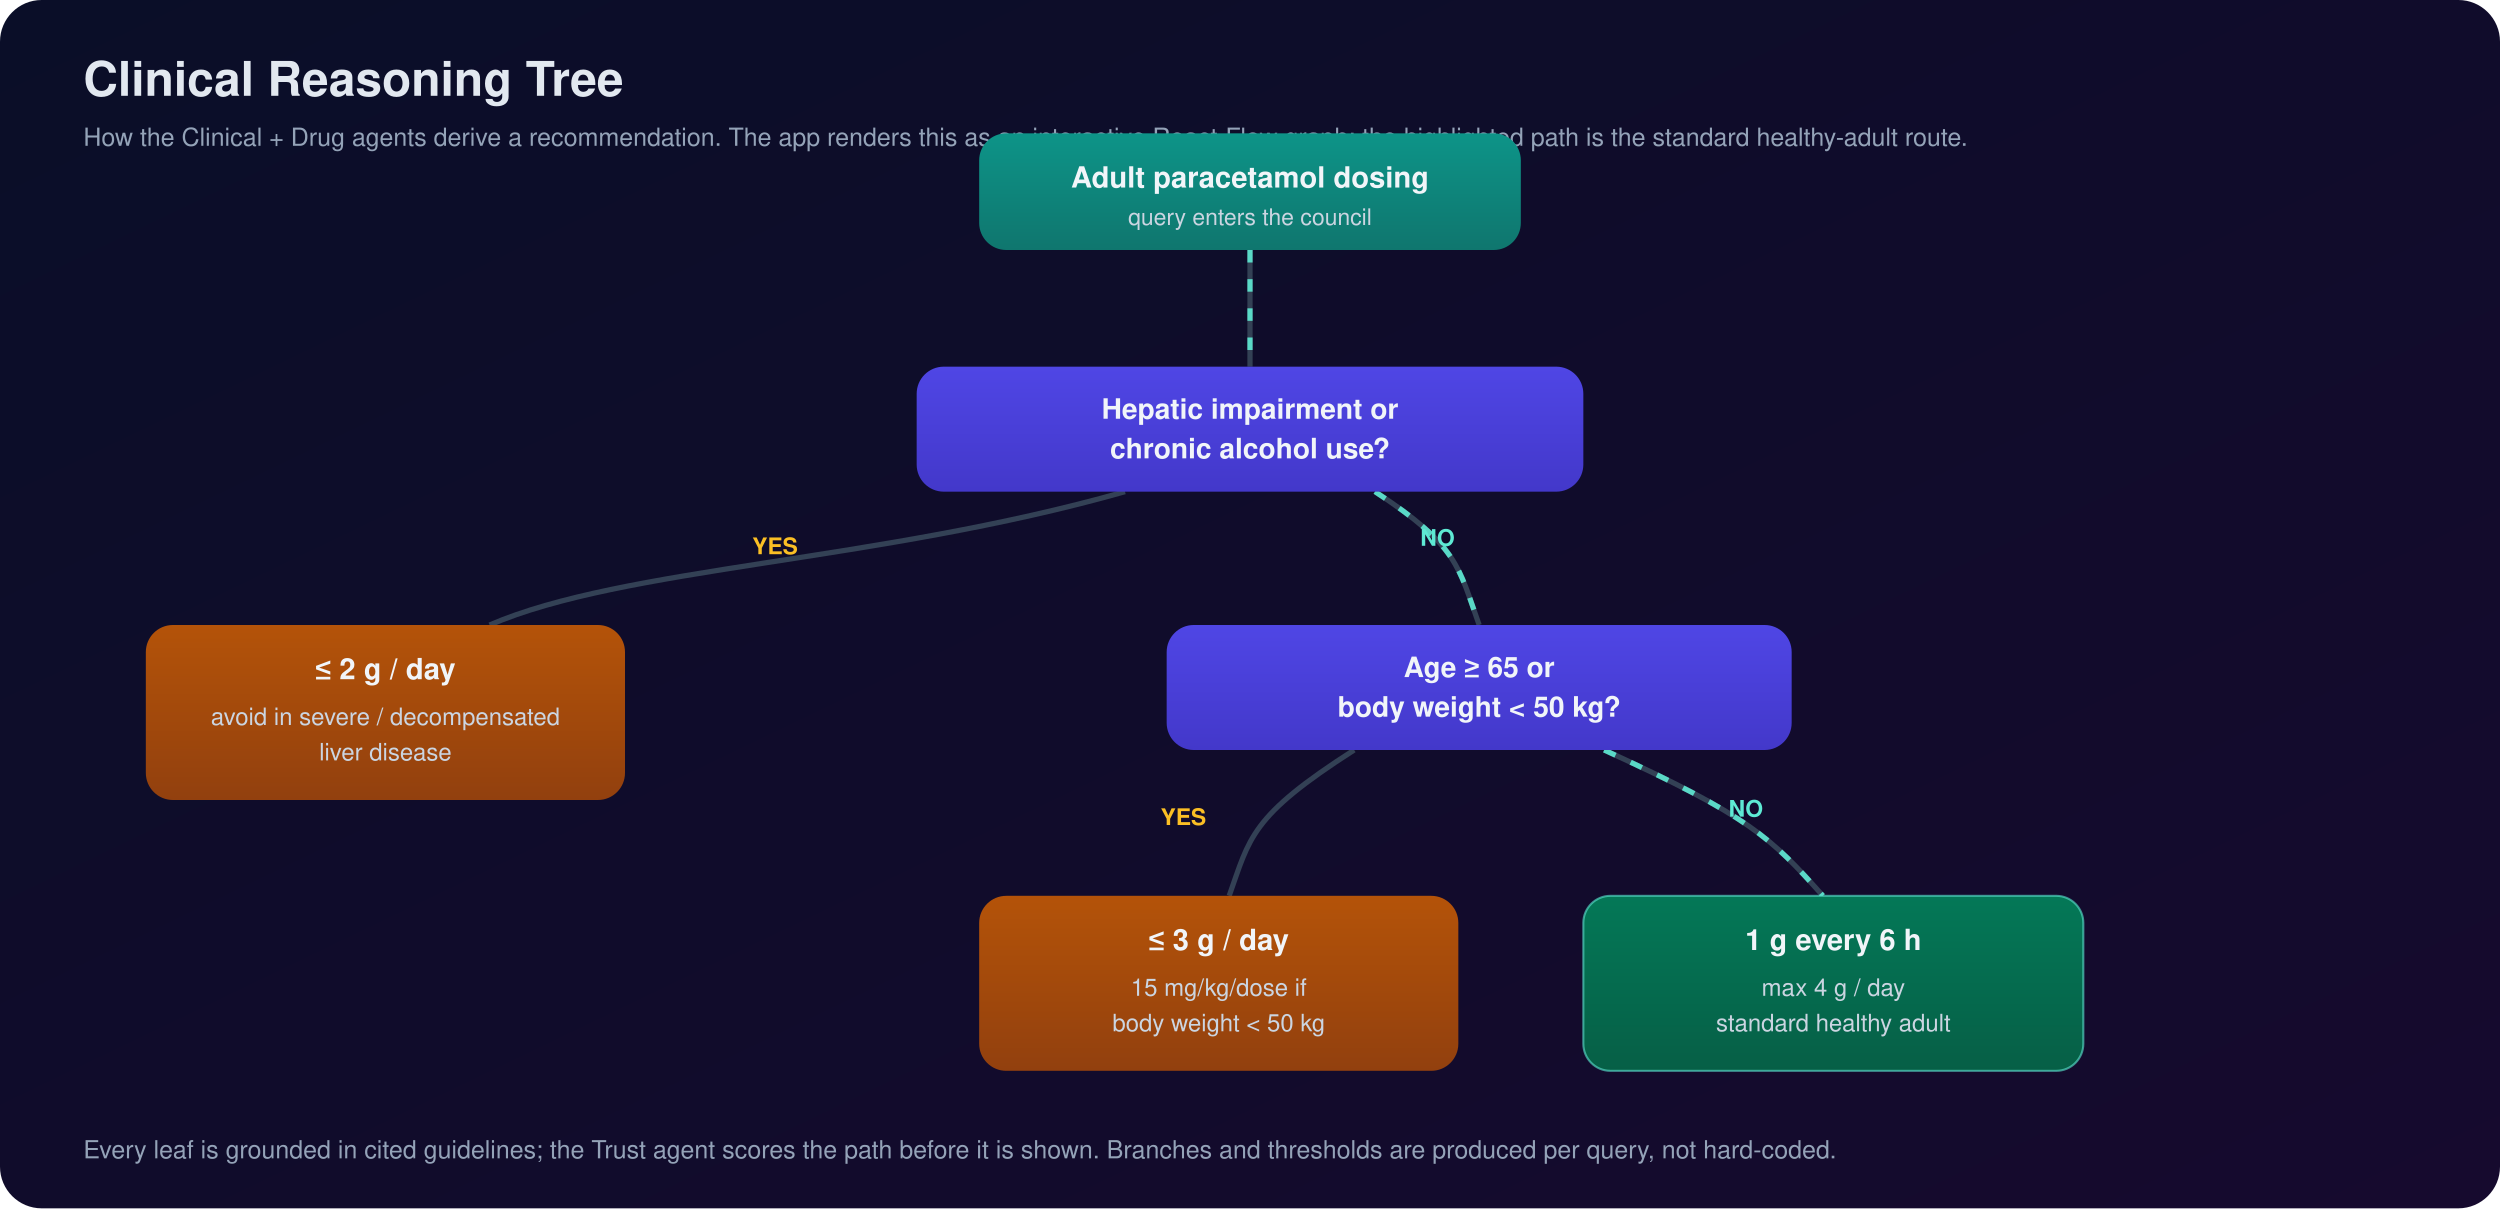
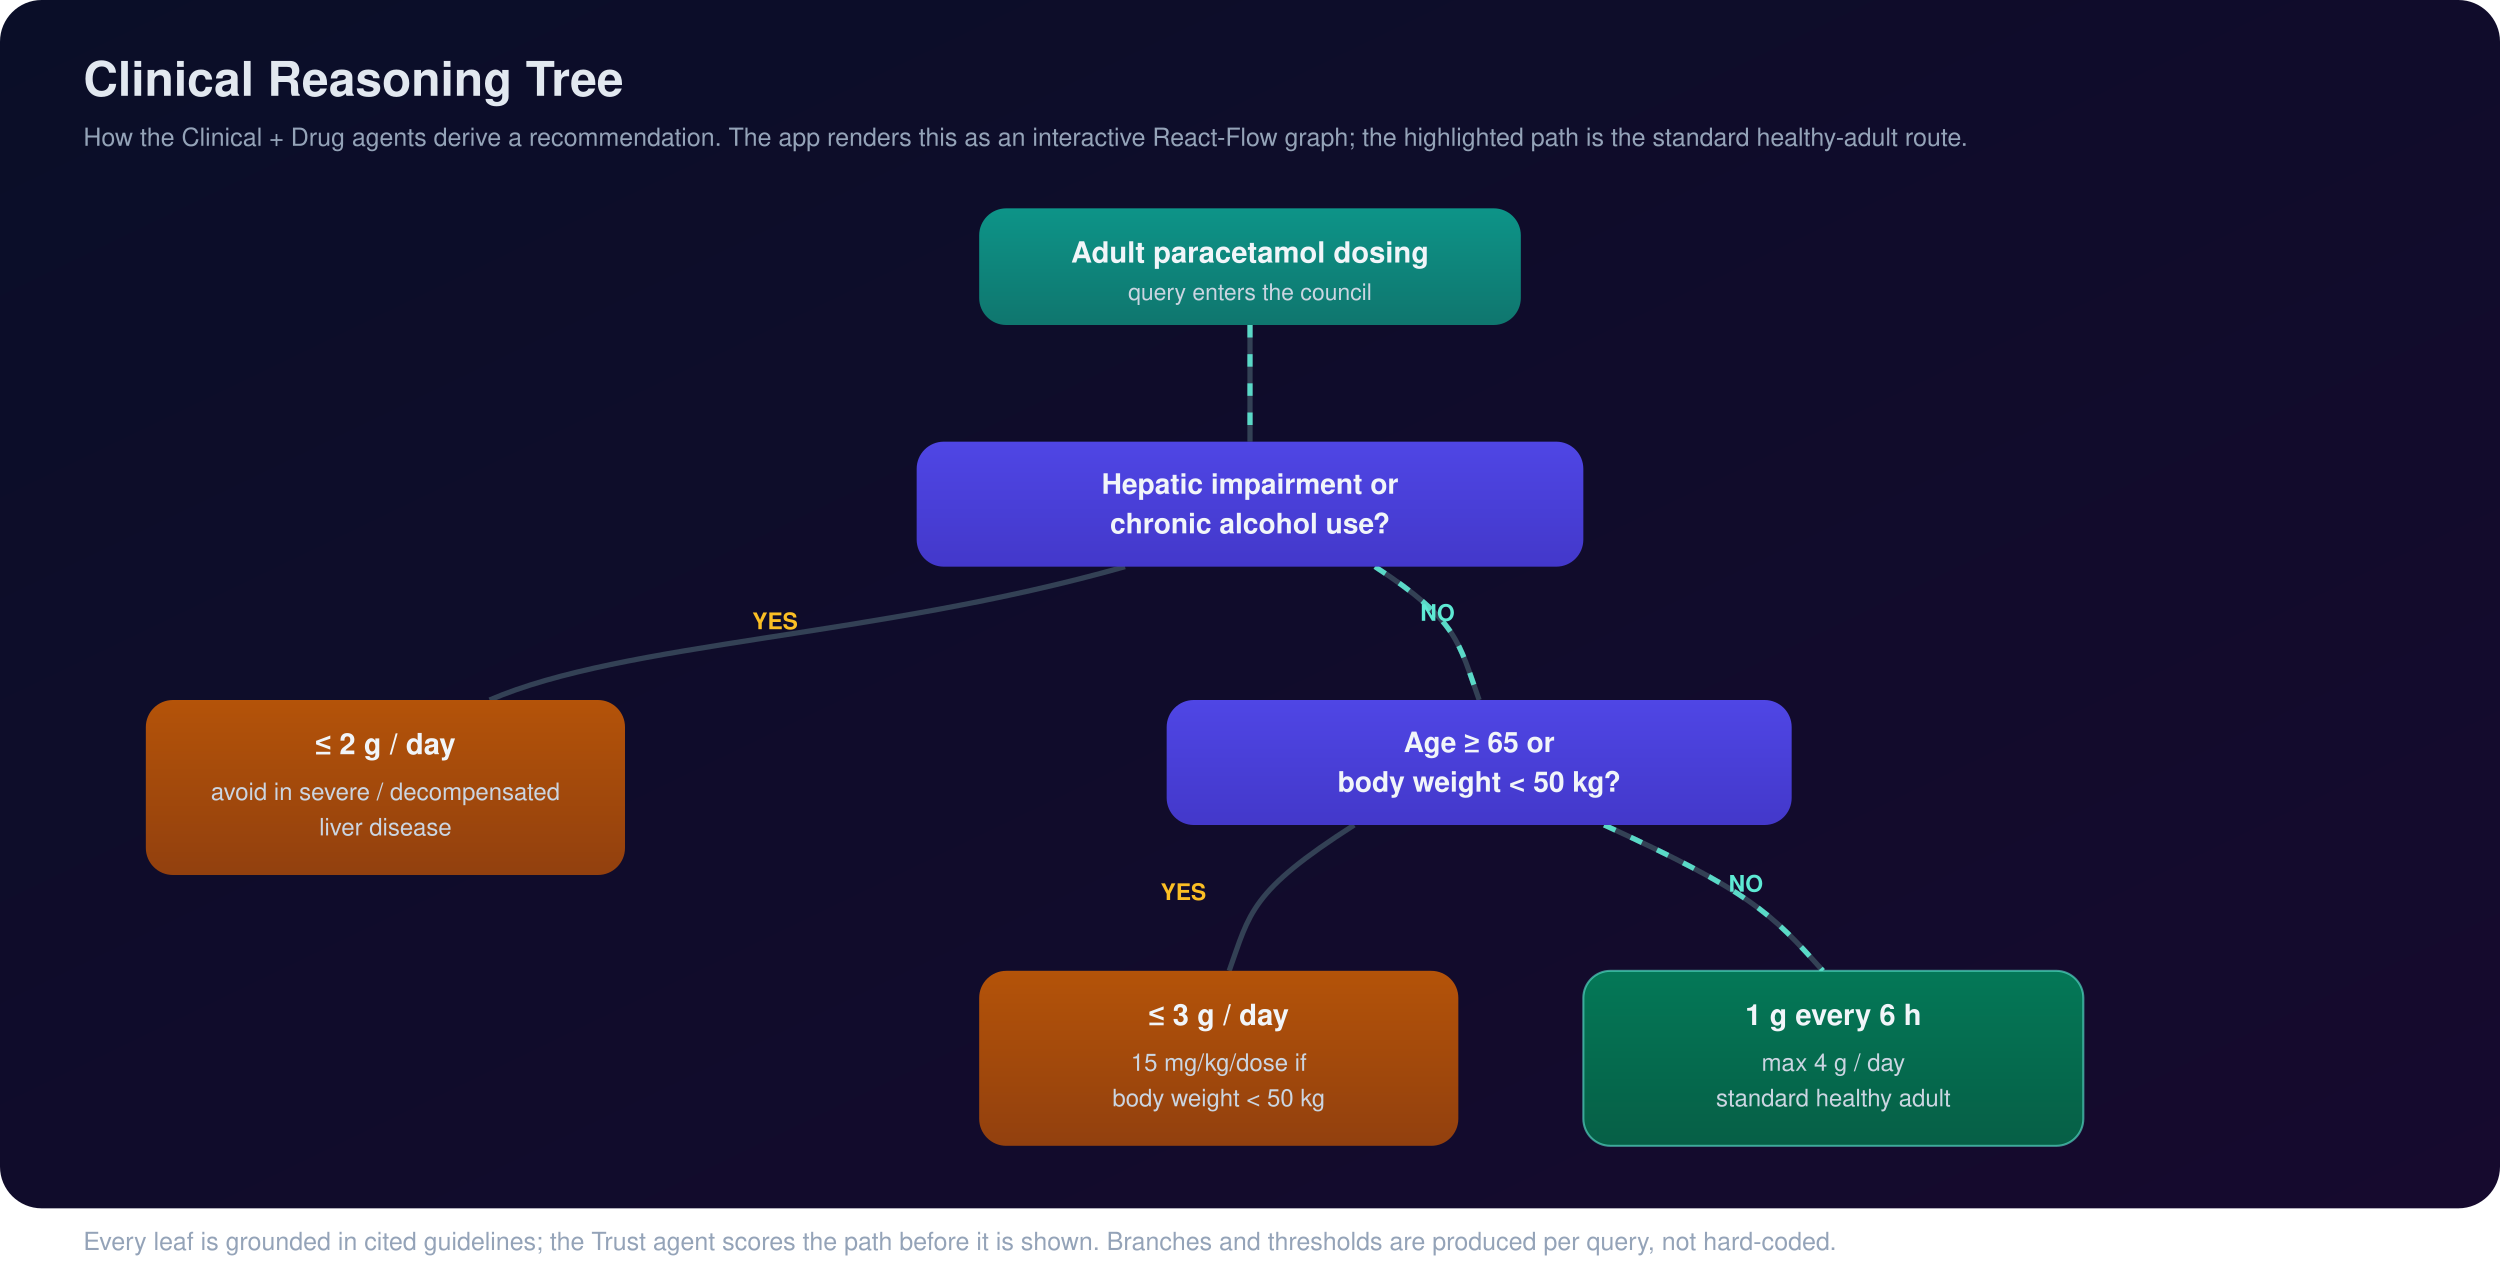
- <svg xmlns="http://www.w3.org/2000/svg" viewBox="0 0 1200 580" width="1200" height="580" role="img" aria-label="CerebraLink clinical reasoning decision tree">
+ <svg xmlns="http://www.w3.org/2000/svg" viewBox="0 0 1200 614" width="1200" height="614" role="img" aria-label="CerebraLink clinical reasoning decision tree">
  <defs>
    <linearGradient id="dbg" x1="0" y1="0" x2="1" y2="1">
      <stop offset="0%" stop-color="#0a0e28" />
      <stop offset="100%" stop-color="#160a2e" />
    </linearGradient>
    <linearGradient id="root" x1="0" y1="0" x2="0" y2="1">
      <stop offset="0%" stop-color="#0d9488" />
      <stop offset="100%" stop-color="#0f766e" />
    </linearGradient>
    <linearGradient id="dec" x1="0" y1="0" x2="0" y2="1">
      <stop offset="0%" stop-color="#4f46e5" />
      <stop offset="100%" stop-color="#4338ca" />
    </linearGradient>
    <linearGradient id="warn" x1="0" y1="0" x2="0" y2="1">
      <stop offset="0%" stop-color="#b45309" />
      <stop offset="100%" stop-color="#92400e" />
    </linearGradient>
    <linearGradient id="ok" x1="0" y1="0" x2="0" y2="1">
      <stop offset="0%" stop-color="#047857" />
      <stop offset="100%" stop-color="#065f46" />
    </linearGradient>
    <style>
      text{font-family:'Segoe UI',Helvetica,Arial,sans-serif}
      .h{fill:#e2e8f0;font-weight:800}.t{fill:#94a3b8;font-size:12px}
      .nt{fill:#f1f5f9;font-weight:700}.ns{fill:#cbd5e1}
      .yes{fill:#fbbf24;font-size:11px;font-weight:700}.no{fill:#5eead4;font-size:11px;font-weight:700}
      /* solid edges are always visible; a dashed overlay flows along the recommended path */
      @keyframes flow{to{stroke-dashoffset:-28}}
      .flowpath{stroke-dasharray:6 8;animation:flow 1.3s linear infinite}
      @keyframes breathe{0%,100%{opacity:.9}50%{opacity:1}}
      .pulse{animation:breathe 3s ease-in-out infinite}
    </style>
  </defs>
  <rect width="1200" height="580" rx="20" fill="url(#dbg)" />
  <text x="40" y="46" class="h" font-size="23">Clinical Reasoning Tree</text>
  <text x="40" y="70" class="t" font-size="13.5">How the Clinical + Drug agents derive a recommendation. The app renders this as an interactive React-Flow graph; the highlighted path is the standard healthy-adult route.</text>
-   <g fill="none" stroke="#334155" stroke-width="2.5">
-     <path d="M600,120 V176" />
-     <path d="M540,236 C420,270 300,272 235,300" />
-     <path d="M660,236 C700,262 700,272 710,300" />
-     <path d="M650,360 C600,392 600,402 590,430" />
-     <path d="M770,360 C840,392 850,402 875,430" />
+   <g transform="translate(0,36)">
+     <g fill="none" stroke="#334155" stroke-width="2.5">
+       <path d="M600,120 V176" />
+       <path d="M540,236 C420,270 300,272 235,300" />
+       <path d="M660,236 C700,262 700,272 710,300" />
+       <path d="M650,360 C600,392 600,402 590,430" />
+       <path d="M770,360 C840,392 850,402 875,430" />
+     </g>
+     <g fill="none" stroke="#5eead4" stroke-width="2.5" opacity="0.9">
+       <path class="flowpath" d="M600,120 V176" />
+       <path class="flowpath" d="M660,236 C700,262 700,272 710,300" />
+       <path class="flowpath" d="M770,360 C840,392 850,402 875,430" />
+     </g>
+     <text x="372" y="266" class="yes" text-anchor="middle">YES</text>
+     <text x="690" y="262" class="no" text-anchor="middle">NO</text>
+     <text x="568" y="396" class="yes" text-anchor="middle">YES</text>
+     <text x="838" y="392" class="no" text-anchor="middle">NO</text>
+     <g transform="translate(470,64)">
+       <rect width="260" height="56" rx="13" fill="url(#root)" />
+       <text x="130" y="26" text-anchor="middle" class="nt" font-size="14">Adult paracetamol dosing</text>
+       <text x="130" y="44" text-anchor="middle" class="ns" font-size="11">query enters the council</text>
+     </g>
+     <g transform="translate(440,176)">
+       <rect width="320" height="60" rx="13" fill="url(#dec)" />
+       <text x="160" y="25" text-anchor="middle" class="nt" font-size="13.5">Hepatic impairment or</text>
+       <text x="160" y="44" text-anchor="middle" class="nt" font-size="13.5">chronic alcohol use?</text>
+     </g>
+     <g class="pulse" transform="translate(70,300)">
+       <rect width="230" height="84" rx="13" fill="url(#warn)" />
+       <text x="115" y="26" text-anchor="middle" class="nt" font-size="14">≤ 2 g / day</text>
+       <text x="115" y="48" text-anchor="middle" class="ns" font-size="11.5">avoid in severe / decompensated</text>
+       <text x="115" y="65" text-anchor="middle" class="ns" font-size="11.5">liver disease</text>
+     </g>
+     <g transform="translate(560,300)">
+       <rect width="300" height="60" rx="13" fill="url(#dec)" />
+       <text x="150" y="25" text-anchor="middle" class="nt" font-size="13.5">Age ≥ 65 or</text>
+       <text x="150" y="44" text-anchor="middle" class="nt" font-size="13.5">body weight &lt; 50 kg?</text>
+     </g>
+     <g class="pulse" transform="translate(470,430)">
+       <rect width="230" height="84" rx="13" fill="url(#warn)" />
+       <text x="115" y="26" text-anchor="middle" class="nt" font-size="14">≤ 3 g / day</text>
+       <text x="115" y="48" text-anchor="middle" class="ns" font-size="11.5">15 mg/kg/dose if</text>
+       <text x="115" y="65" text-anchor="middle" class="ns" font-size="11.5">body weight &lt; 50 kg</text>
+     </g>
+     <g class="pulse" transform="translate(760,430)">
+       <rect width="240" height="84" rx="13" fill="url(#ok)" stroke="#5eead4" stroke-opacity="0.6" />
+       <text x="120" y="26" text-anchor="middle" class="nt" font-size="14">1 g every 6 h</text>
+       <text x="120" y="48" text-anchor="middle" class="ns" font-size="11.5">max 4 g / day</text>
+       <text x="120" y="65" text-anchor="middle" class="ns" font-size="11.5">standard healthy adult</text>
+     </g>
  </g>
-   <g fill="none" stroke="#5eead4" stroke-width="2.5" opacity="0.9">
-     <path class="flowpath" d="M600,120 V176" />
-     <path class="flowpath" d="M660,236 C700,262 700,272 710,300" />
-     <path class="flowpath" d="M770,360 C840,392 850,402 875,430" />
-   </g>
-   <text x="372" y="266" class="yes" text-anchor="middle">YES</text>
-   <text x="690" y="262" class="no" text-anchor="middle">NO</text>
-   <text x="568" y="396" class="yes" text-anchor="middle">YES</text>
-   <text x="838" y="392" class="no" text-anchor="middle">NO</text>
-   <g transform="translate(470,64)">
-     <rect width="260" height="56" rx="13" fill="url(#root)" />
-     <text x="130" y="26" text-anchor="middle" class="nt" font-size="14">Adult paracetamol dosing</text>
-     <text x="130" y="44" text-anchor="middle" class="ns" font-size="11">query enters the council</text>
-   </g>
-   <g transform="translate(440,176)">
-     <rect width="320" height="60" rx="13" fill="url(#dec)" />
-     <text x="160" y="25" text-anchor="middle" class="nt" font-size="13.5">Hepatic impairment or</text>
-     <text x="160" y="44" text-anchor="middle" class="nt" font-size="13.5">chronic alcohol use?</text>
-   </g>
-   <g class="pulse" transform="translate(70,300)">
-     <rect width="230" height="84" rx="13" fill="url(#warn)" />
-     <text x="115" y="26" text-anchor="middle" class="nt" font-size="14">≤ 2 g / day</text>
-     <text x="115" y="48" text-anchor="middle" class="ns" font-size="11.5">avoid in severe / decompensated</text>
-     <text x="115" y="65" text-anchor="middle" class="ns" font-size="11.5">liver disease</text>
-   </g>
-   <g transform="translate(560,300)">
-     <rect width="300" height="60" rx="13" fill="url(#dec)" />
-     <text x="150" y="25" text-anchor="middle" class="nt" font-size="13.5">Age ≥ 65 or</text>
-     <text x="150" y="44" text-anchor="middle" class="nt" font-size="13.5">body weight &lt; 50 kg?</text>
-   </g>
-   <g class="pulse" transform="translate(470,430)">
-     <rect width="230" height="84" rx="13" fill="url(#warn)" />
-     <text x="115" y="26" text-anchor="middle" class="nt" font-size="14">≤ 3 g / day</text>
-     <text x="115" y="48" text-anchor="middle" class="ns" font-size="11.5">15 mg/kg/dose if</text>
-     <text x="115" y="65" text-anchor="middle" class="ns" font-size="11.5">body weight &lt; 50 kg</text>
-   </g>
-   <g class="pulse" transform="translate(760,430)">
-     <rect width="240" height="84" rx="13" fill="url(#ok)" stroke="#5eead4" stroke-opacity="0.6" />
-     <text x="120" y="26" text-anchor="middle" class="nt" font-size="14">1 g every 6 h</text>
-     <text x="120" y="48" text-anchor="middle" class="ns" font-size="11.5">max 4 g / day</text>
-     <text x="120" y="65" text-anchor="middle" class="ns" font-size="11.5">standard healthy adult</text>
-   </g>
-   <text x="40" y="556" class="t" font-size="12.5">Every leaf is grounded in cited guidelines; the Trust agent scores the path before it is shown. Branches and thresholds are produced per query, not hard-coded.</text>
+   <text x="40" y="600" class="t" font-size="12.5">Every leaf is grounded in cited guidelines; the Trust agent scores the path before it is shown. Branches and thresholds are produced per query, not hard-coded.</text>
</svg>
